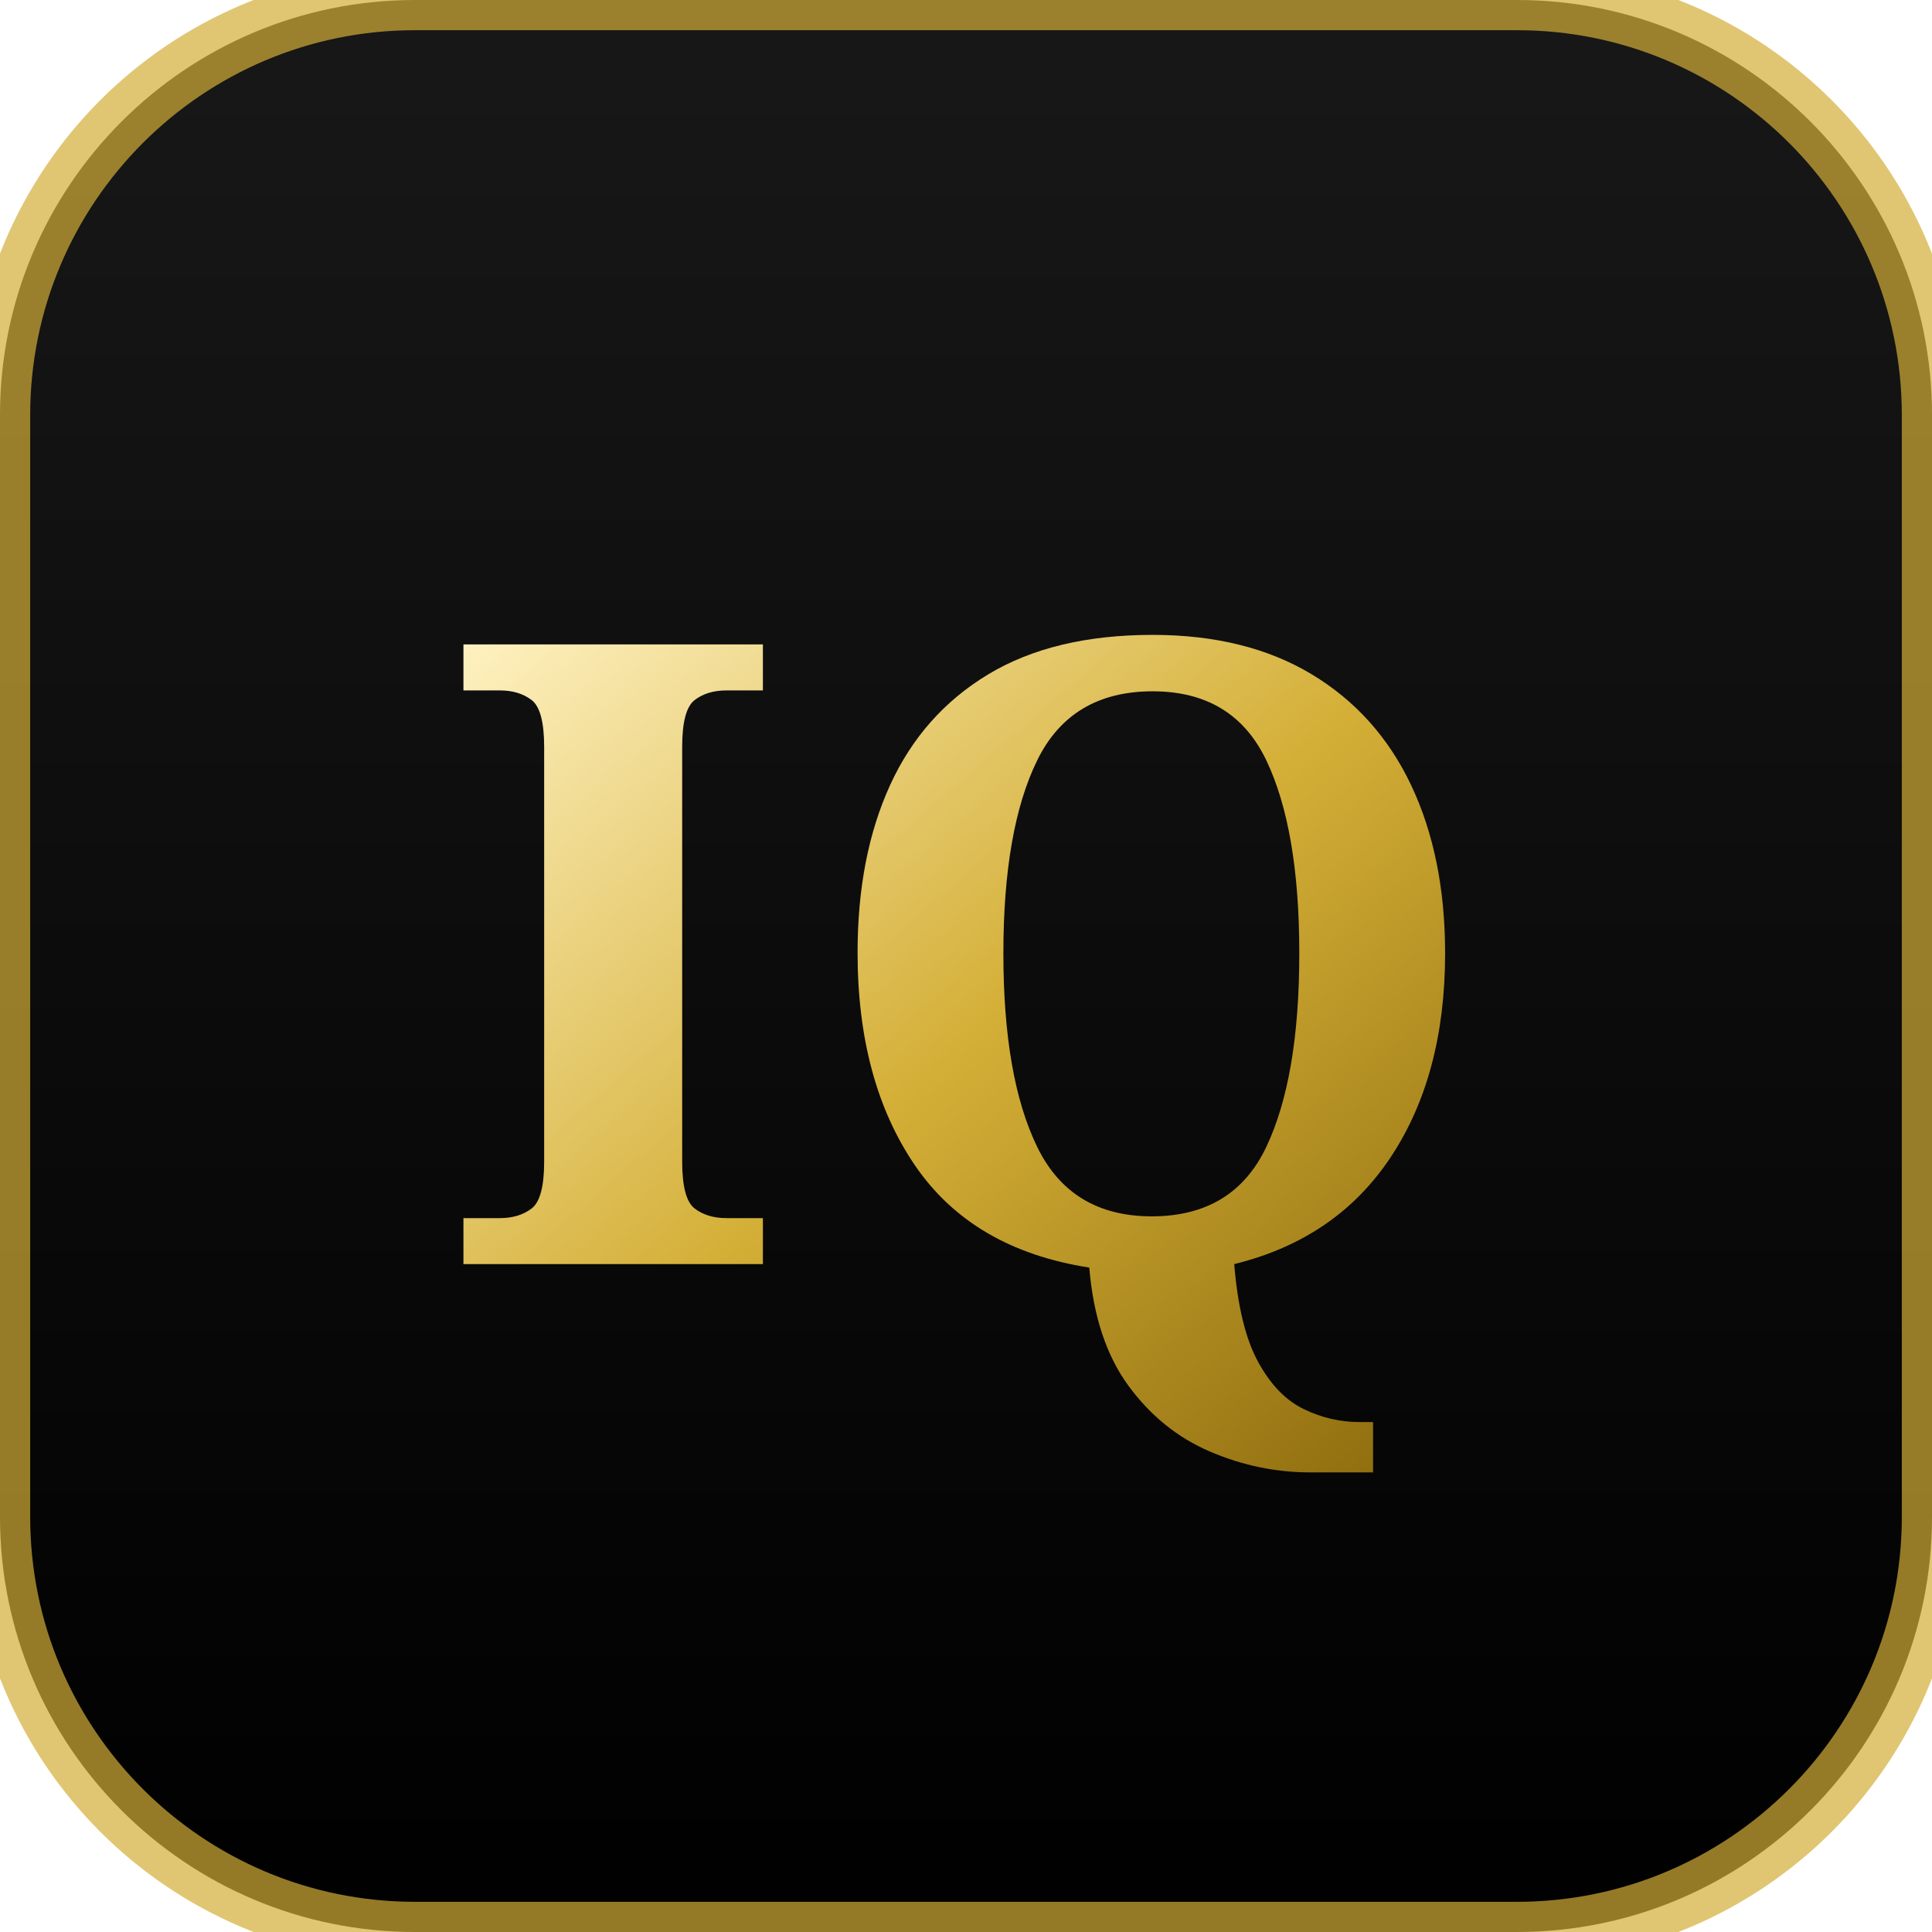
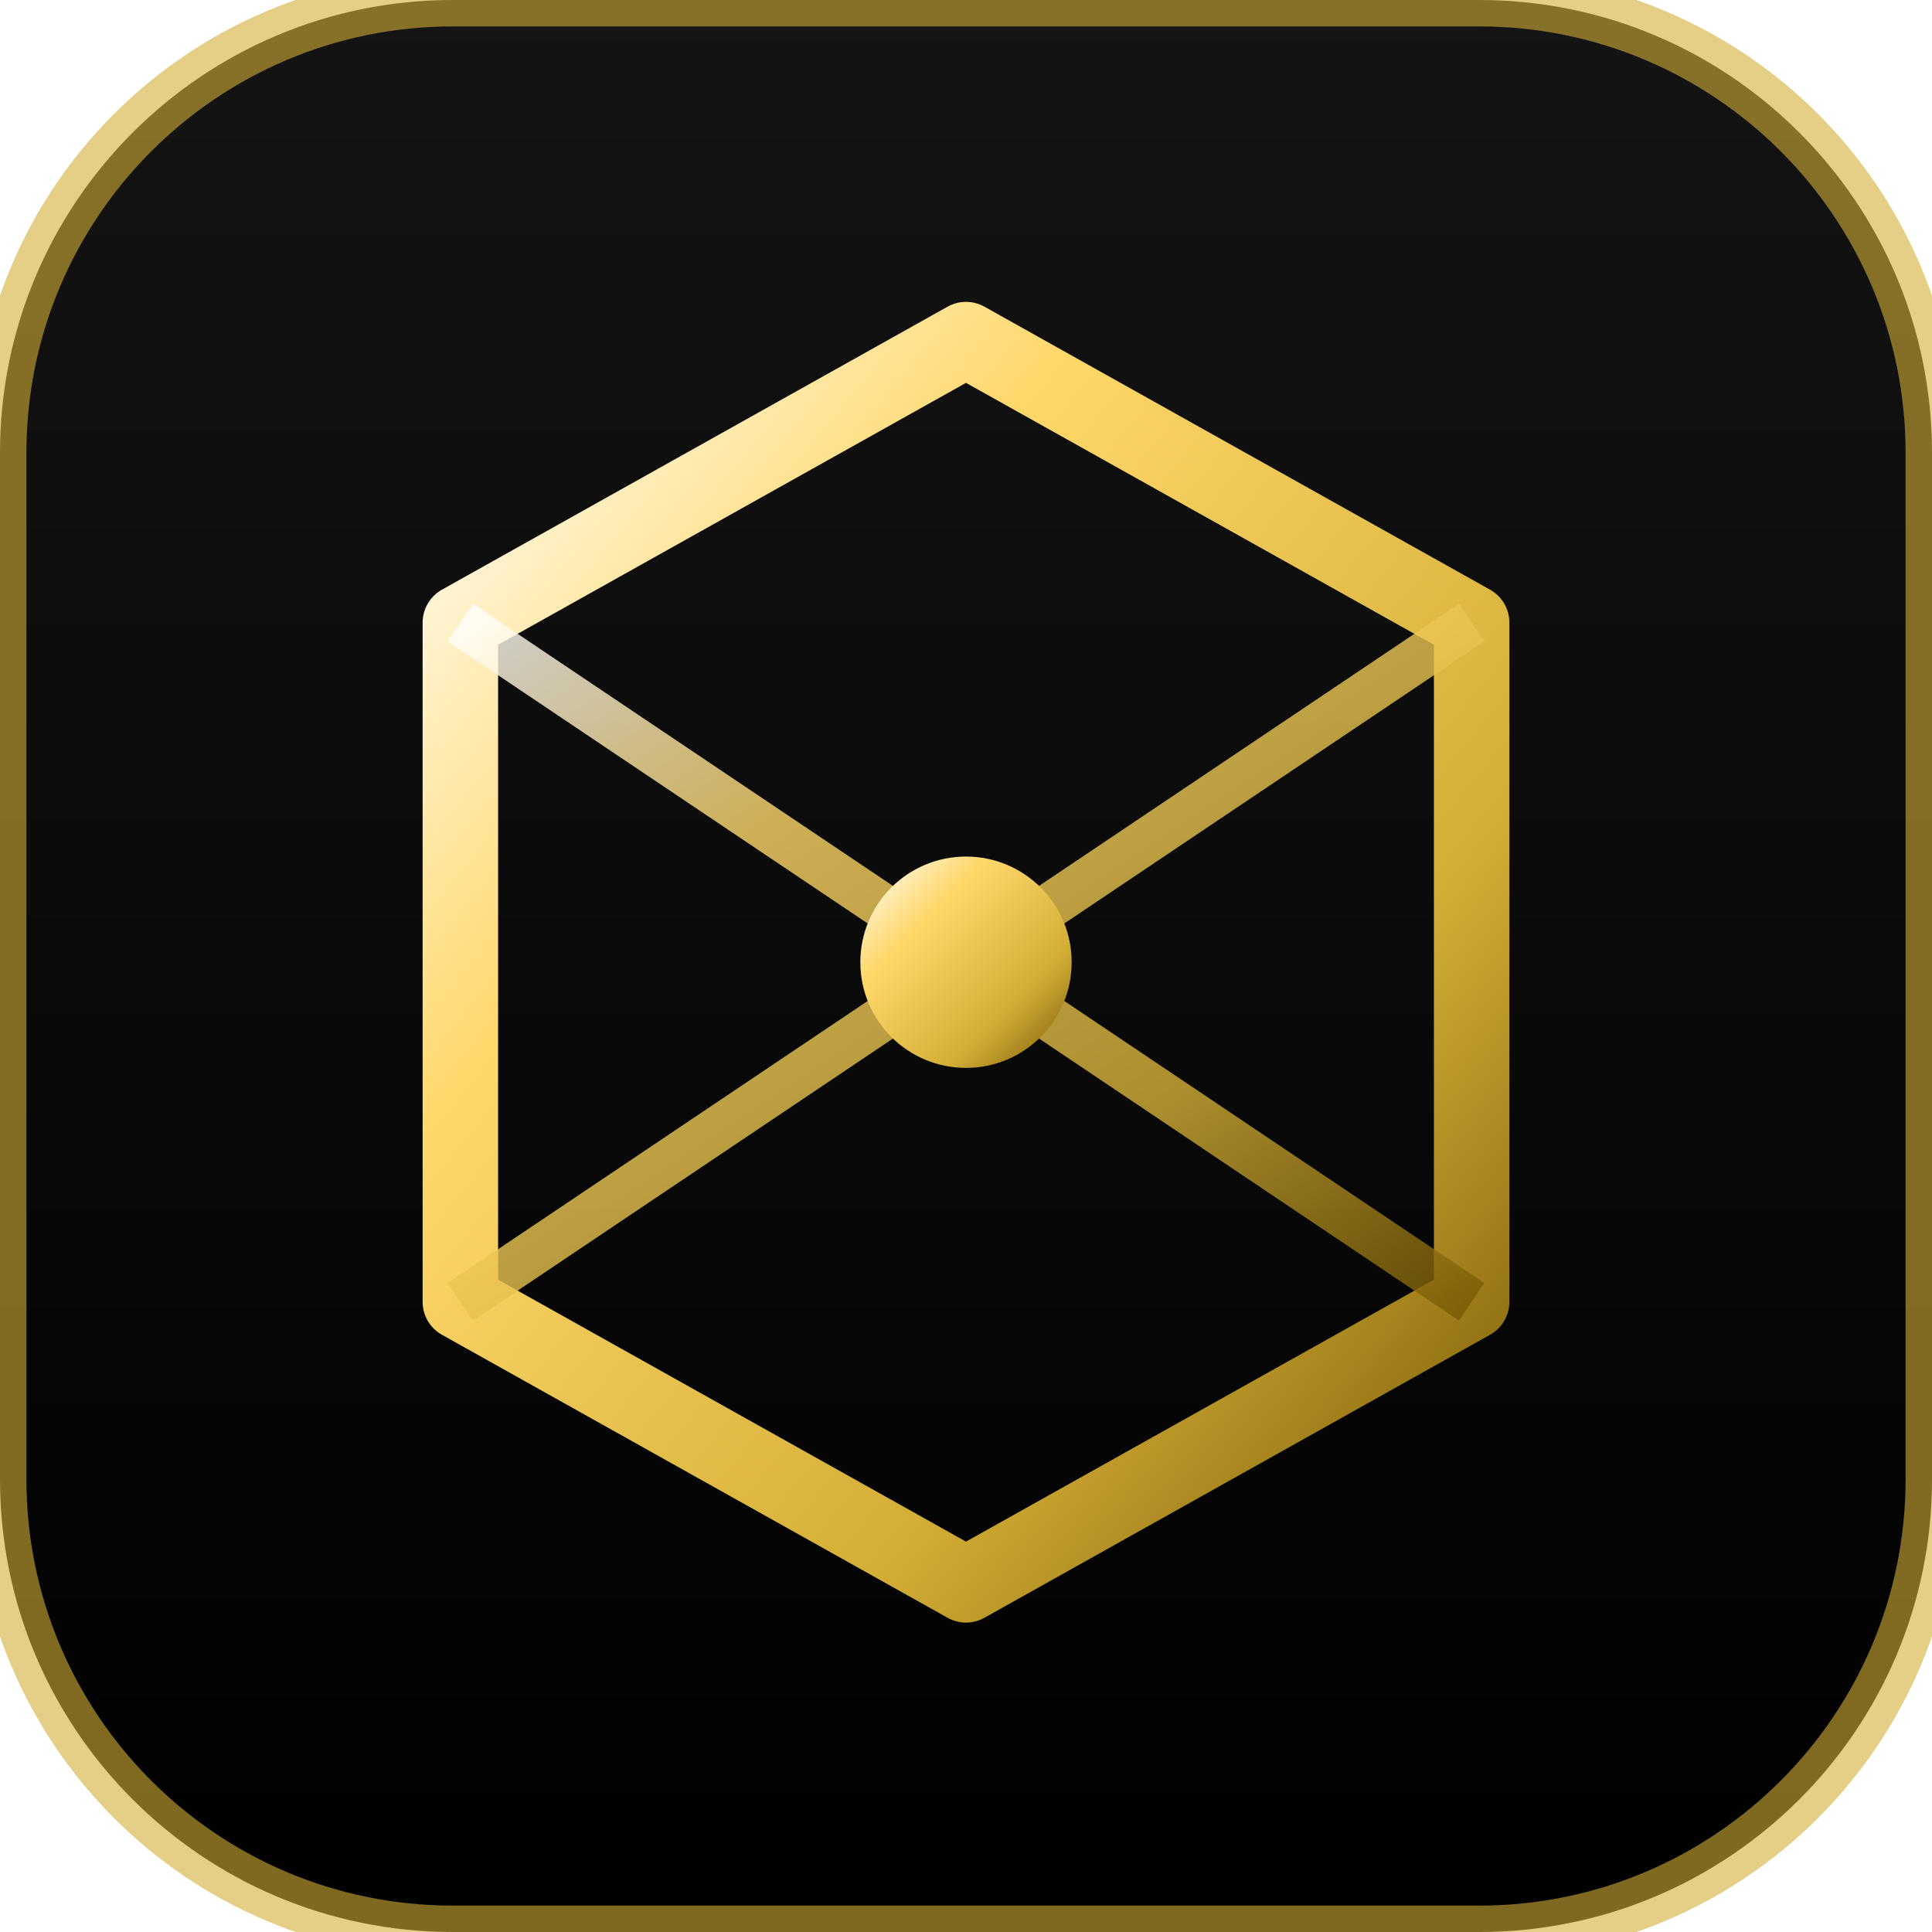
<svg xmlns="http://www.w3.org/2000/svg" viewBox="0 0 512 512">
  <defs>
-     <linearGradient id="goldGrad" x1="0%" y1="0%" x2="100%" y2="100%">
-       <stop offset="0%" stop-color="#fff2c2" />
-       <stop offset="50%" stop-color="#d4af37" />
-       <stop offset="100%" stop-color="#8c6a0c" />
+     <linearGradient id="goldMesh" x1="0%" y1="0%" x2="100%" y2="100%">
+       <stop offset="0%" stop-color="#ffffff" />
+       <stop offset="30%" stop-color="#ffd86b" />
+       <stop offset="70%" stop-color="#d4af37" />
+       <stop offset="100%" stop-color="#7a5b06" />
    </linearGradient>
-     <linearGradient id="bgGrad" x1="0%" y1="0%" x2="0%" y2="100%">
-       <stop offset="0%" stop-color="#181818" />
+     <linearGradient id="bgMesh" x1="0%" y1="0%" x2="0%" y2="100%">
+       <stop offset="0%" stop-color="#141414" />
      <stop offset="100%" stop-color="#000000" />
    </linearGradient>
  </defs>
-   <rect width="512" height="512" rx="110" fill="url(#bgGrad)" stroke="#d4af37" stroke-width="16" stroke-opacity="0.7" />
-   <text x="256" y="335" font-family="'Cinzel', serif" font-size="230" font-weight="900" fill="url(#goldGrad)" text-anchor="middle" letter-spacing="6">IQ</text>
+   <rect width="512" height="512" rx="120" fill="url(#bgMesh)" stroke="#d4af37" stroke-width="14" stroke-opacity="0.6" />
+   <polygon points="256,90 390,165 390,345 256,420 122,345 122,165" fill="none" stroke="url(#goldMesh)" stroke-width="20" stroke-linejoin="round" />
+   <line x1="256" y1="90" x2="256" y2="420" stroke="url(#goldMesh)" stroke-width="12" stroke-opacity="0.8" />
+   <line x1="122" y1="165" x2="390" y2="345" stroke="url(#goldMesh)" stroke-width="12" stroke-opacity="0.8" />
+   <line x1="122" y1="345" x2="390" y2="165" stroke="url(#goldMesh)" stroke-width="12" stroke-opacity="0.8" />
+   <circle cx="256" cy="255" r="28" fill="url(#goldMesh)" />
</svg>
